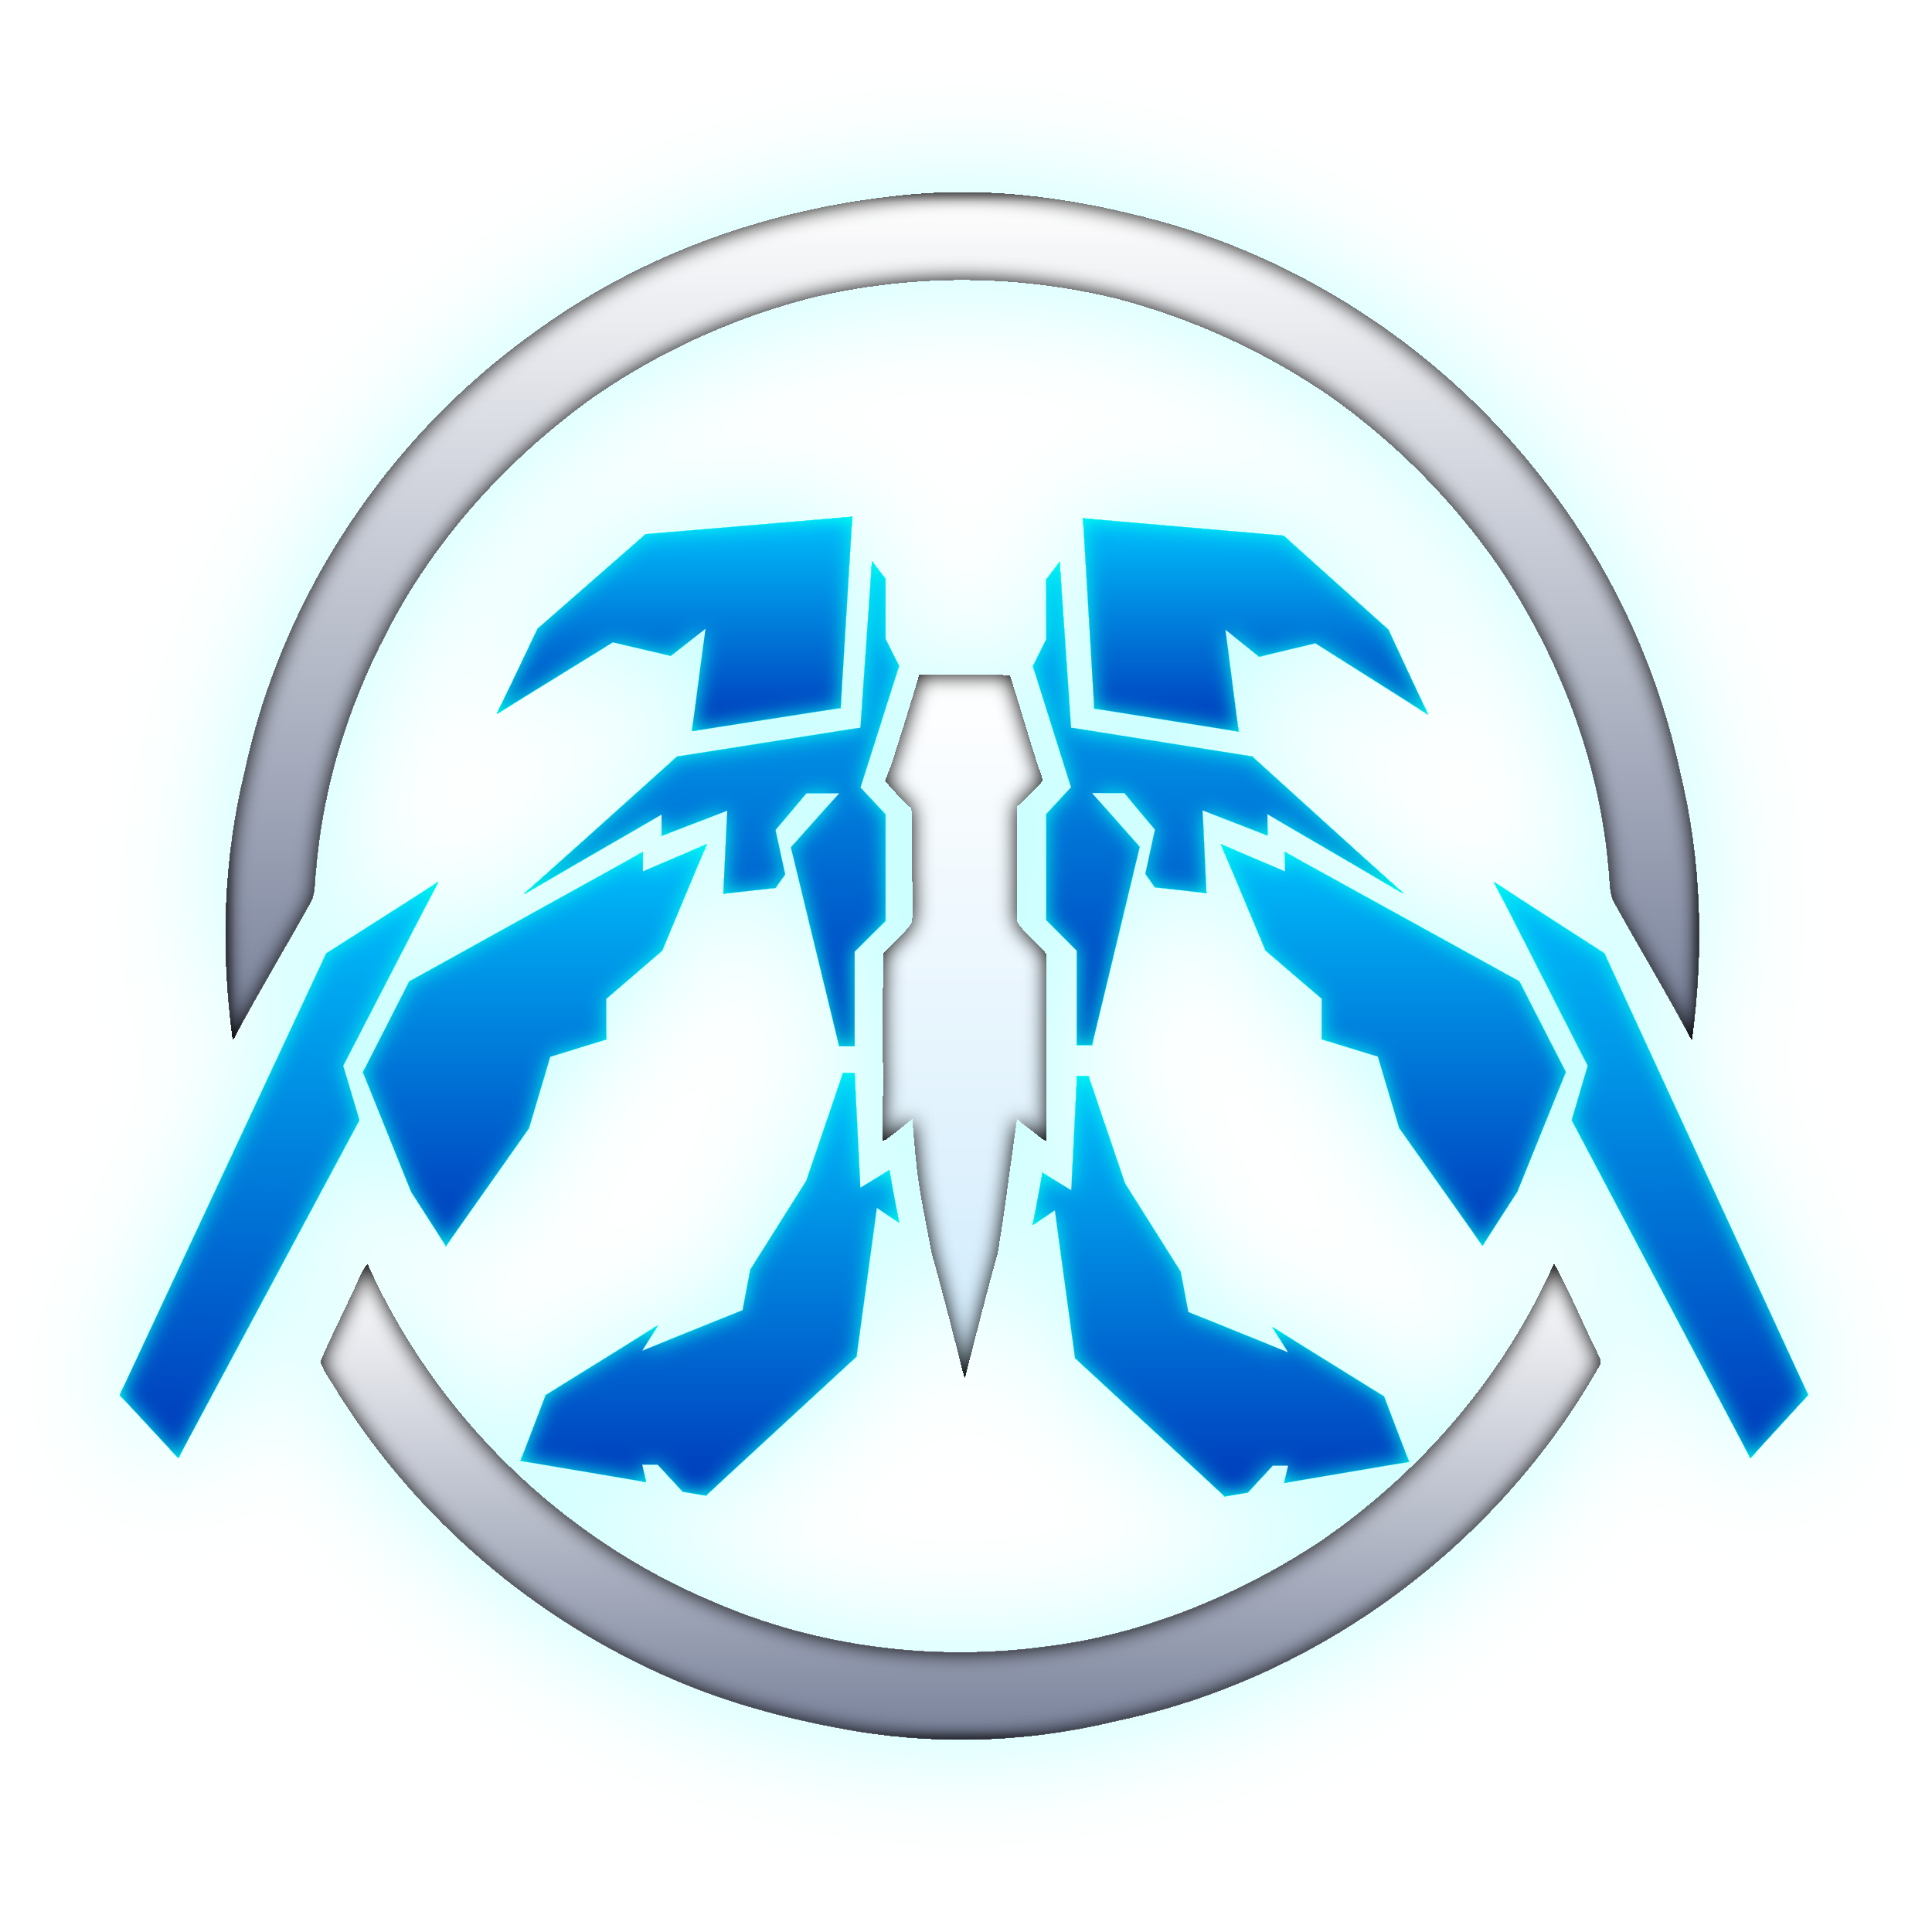
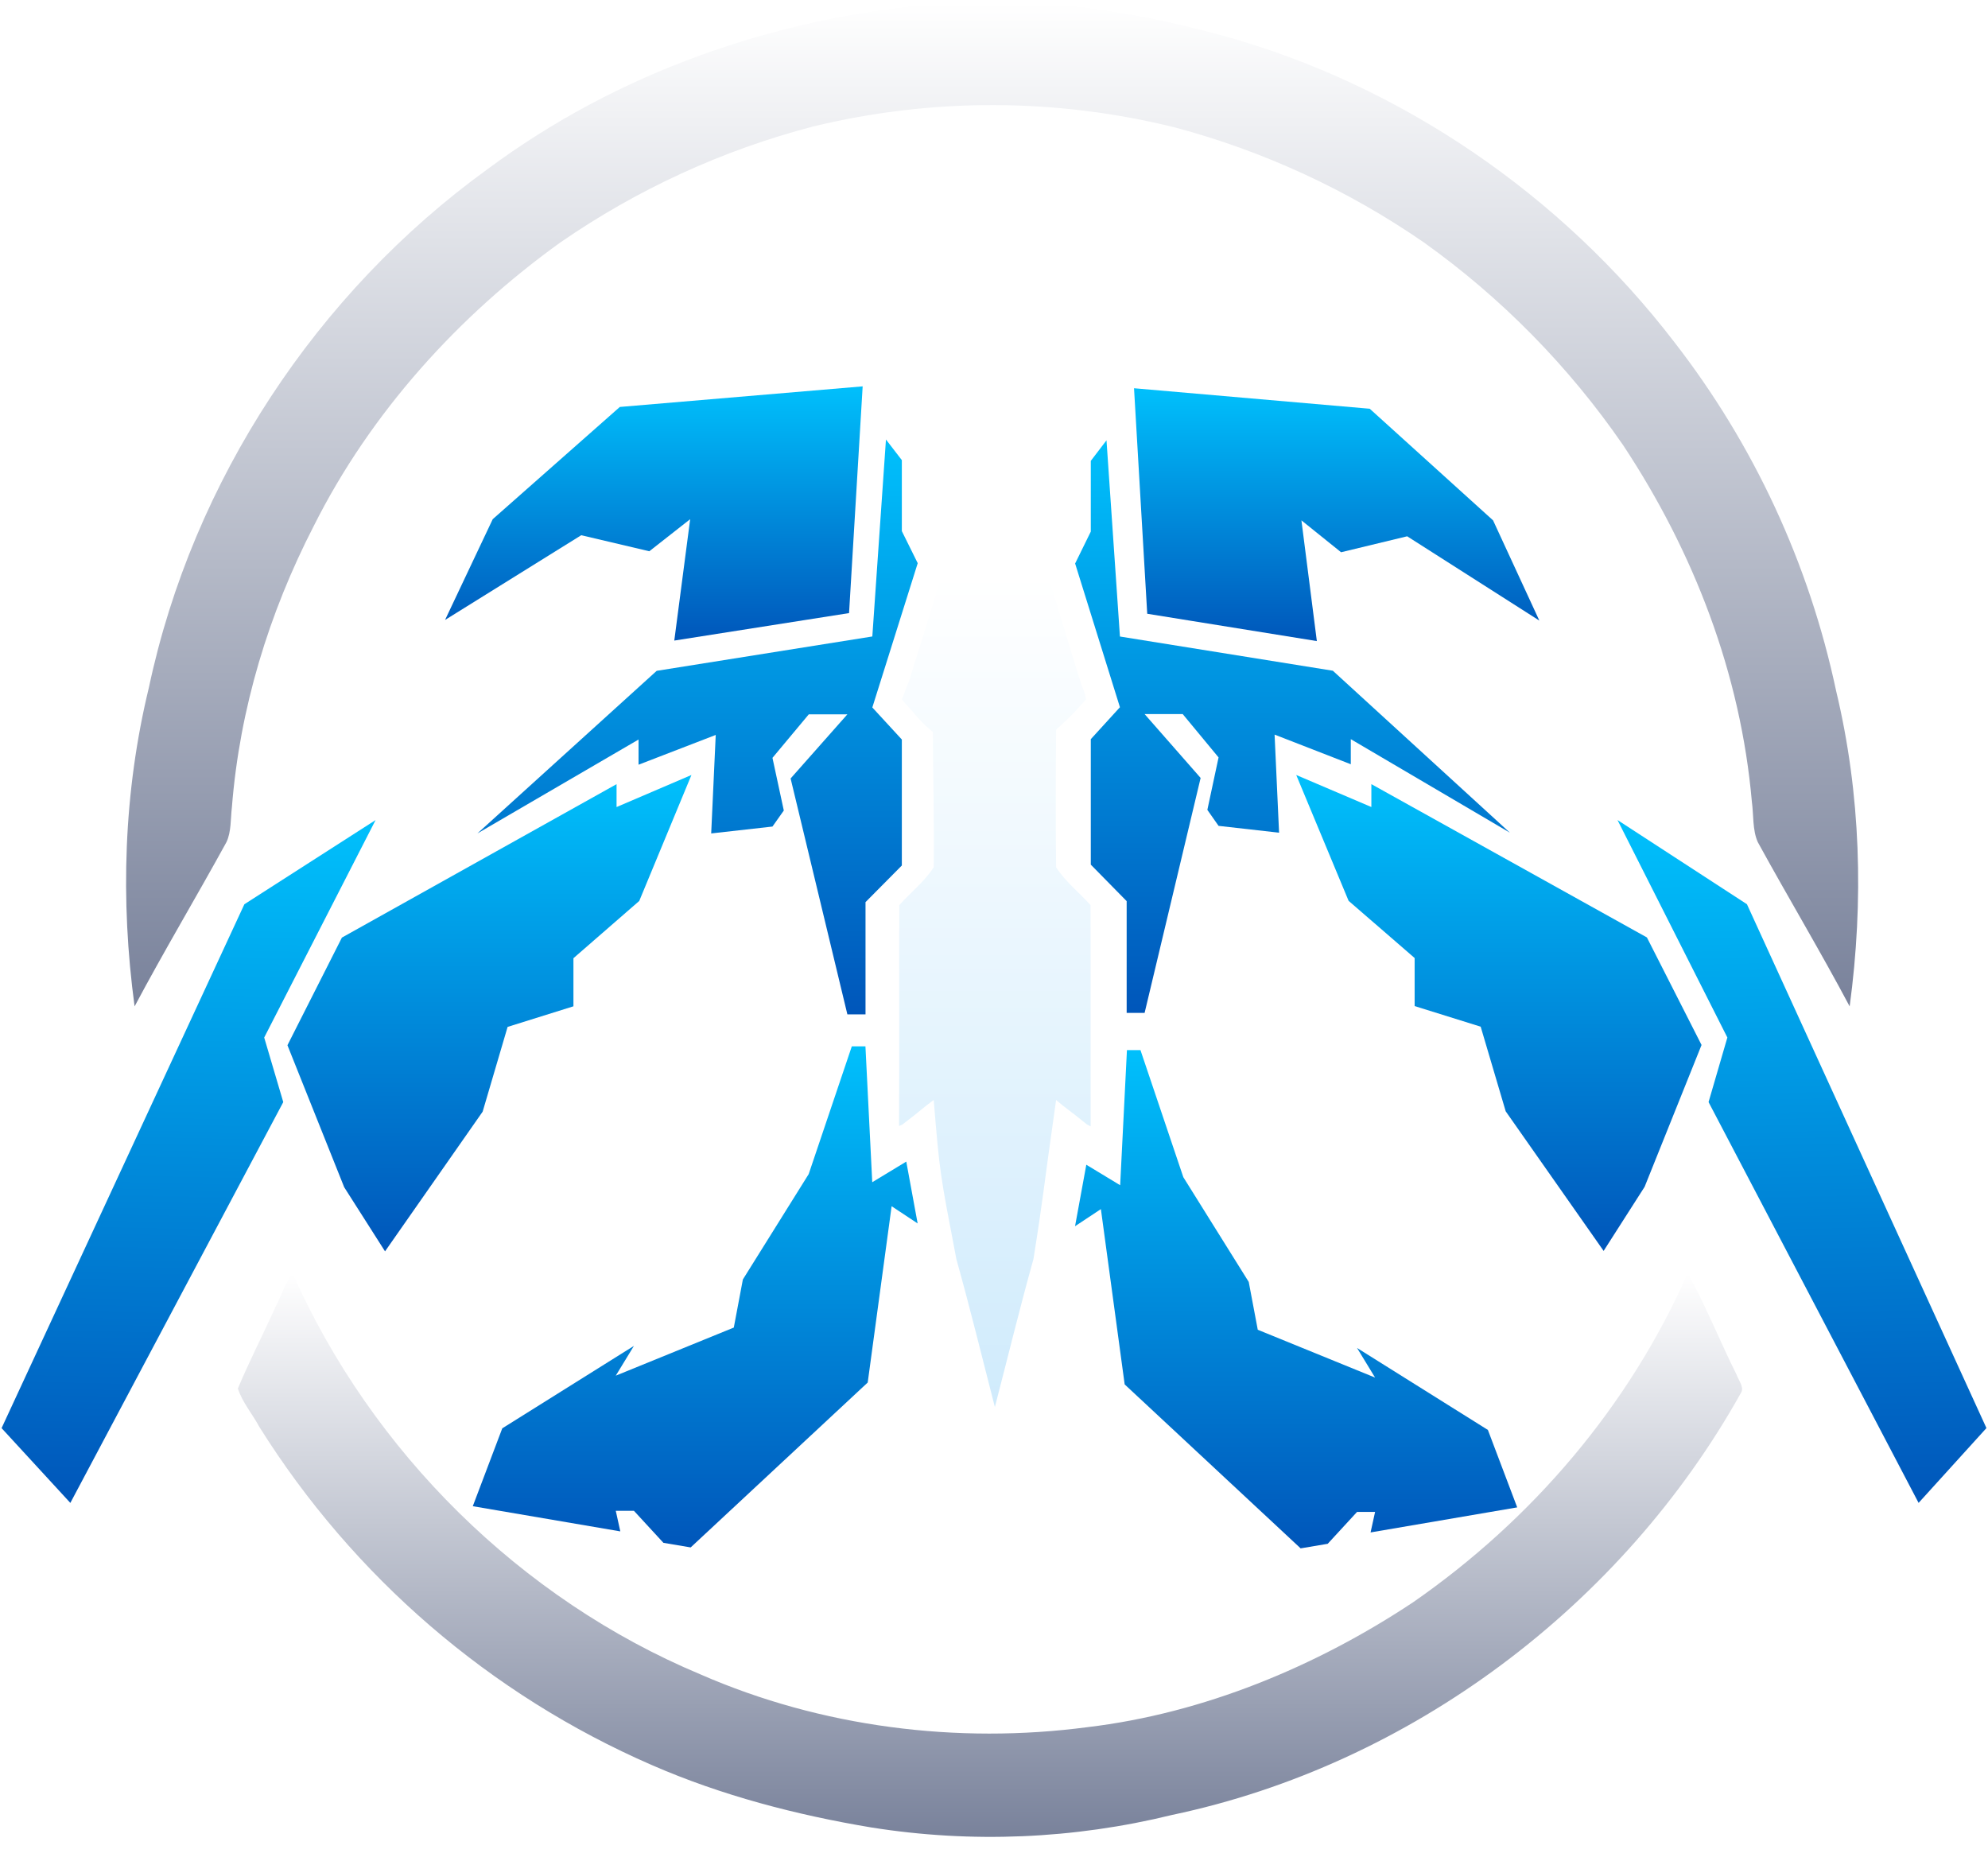
- <svg xmlns="http://www.w3.org/2000/svg" width="55" height="55" viewBox="0 0 261 242" fill="none">
-   <g filter="url(#filter0_d_65_334)">
-     <g filter="url(#filter1_i_65_334)">
-       <path d="M123.526 16.768C134.765 15.822 145.69 17.463 156.514 20.379C176.957 25.978 195.443 38.53 208.386 55.264C217.528 66.926 223.89 80.514 226.99 94.998C229.837 106.775 230.178 118.943 228.544 130.925C225.166 124.622 221.455 118.486 217.992 112.226C217.37 110.862 217.515 109.115 217.31 107.642C216.024 93.012 210.637 79.183 202.516 67.015C196.283 58.041 188.528 50.224 179.601 43.916C170.919 37.975 161.285 33.559 151.114 30.859C137.418 27.473 123.108 27.431 109.393 30.737C99.04 33.418 89.233 37.878 80.412 43.917C68.685 52.259 58.58 63.329 52.066 76.198C46.885 86.162 43.545 97.025 42.65 108.231C42.491 109.512 42.591 111.047 42.02 112.227C38.558 118.484 34.847 124.62 31.468 130.926C29.814 118.815 30.195 106.511 33.111 94.615C38.154 71.039 52.428 49.638 72.006 35.598C87.025 24.535 104.993 18.357 123.526 16.768Z" fill="url(#paint0_linear_65_334)" />
-       <path d="M49.631 161.341C58.749 181.699 75.869 198.447 96.497 206.998C110.367 213.005 126.009 214.964 140.968 213.005C154.261 211.439 167.243 206.112 178.378 198.782C192.036 189.392 203.192 176.478 209.941 161.302C212.019 165.014 213.617 169.032 215.538 172.831C215.733 173.42 216.409 174.237 216.107 174.843C202.443 199.159 178.061 217.293 150.687 223.001C139.378 225.751 127.636 226.237 116.139 224.43C107.527 223.007 98.929 220.793 90.901 217.319C72.327 209.314 56.607 195.891 45.801 178.81C45.029 177.371 43.829 175.988 43.339 174.436C44.651 171.329 46.218 168.313 47.62 165.243C48.292 163.959 48.736 162.476 49.631 161.341Z" fill="url(#paint1_linear_65_334)" />
-       <path d="M136.385 81.755C132.335 81.654 128.279 81.748 124.229 81.715C122.983 85.889 121.762 89.787 120.44 93.939C120.117 94.614 120.117 94.783 119.632 95.966C120.602 97.149 120.395 96.754 121.41 97.993C122.218 98.838 122.218 98.838 123.188 99.683C123.227 104.899 123.356 109.869 123.292 115.084C122.249 116.702 120.622 117.967 119.339 119.396C119.3 127.782 119.361 136.164 119.309 144.55L119.698 144.375C122.057 142.598 121.895 142.598 123.292 141.584C123.996 150.032 123.996 149.863 125.897 159.71C127.473 165.291 128.863 170.936 130.32 176.55C131.795 170.943 133.172 165.294 134.751 159.716C135.957 152.229 135.795 152.398 137.357 141.584C138.543 142.598 138.705 142.598 140.894 144.362L141.326 144.589C141.311 136.187 141.339 127.791 141.311 119.392C140.027 117.961 138.4 116.702 137.357 115.087C137.293 109.864 137.319 104.635 137.357 99.415C139.513 97.487 139.836 96.98 140.806 95.966C140.645 95.121 140.483 94.783 140.321 94.445C140.104 93.769 140.215 94.107 140.16 93.939C138.802 89.8 137.719 85.882 136.385 81.755Z" fill="url(#paint2_linear_65_334)" />
-     </g>
-     <g filter="url(#filter2_i_65_334)">
-       <path d="M216.74 119.291L201.867 109.705L214.491 134.471L212.332 141.823L236.467 187.466L244.262 178.948L216.74 119.291Z" fill="url(#paint3_linear_65_334)" />
-       <path d="M44.08 119.294L59.157 109.708L46.36 134.474L48.549 141.826L24.083 187.469L16.181 178.951L44.08 119.294Z" fill="url(#paint4_linear_65_334)" />
-       <path d="M49.031 135.349L55.29 123.091L86.847 105.617V108.225L95.454 104.574L89.456 118.918L81.892 125.438V130.915L74.329 133.262L71.46 142.912L60.245 158.821L55.551 151.519L49.031 135.349Z" fill="url(#paint5_linear_65_334)" />
-       <path d="M211.525 135.32L205.246 123.073L173.585 105.616V108.222L164.95 104.574L170.968 118.905L178.556 125.419V130.89L186.145 133.235L189.023 142.876L200.274 158.77L204.984 151.475L211.525 135.32Z" fill="url(#paint6_linear_65_334)" />
-       <path d="M91.463 92.713L70.859 111.23L89.376 100.537V103.406L98.243 100.016L97.722 111.23L104.763 110.448L106.068 108.622L104.763 102.624L108.936 97.669H113.37L106.85 104.971L113.37 131.834H115.456V119.055L119.629 114.882V100.537L116.239 96.886L121.455 80.456L119.629 76.804V68.719L117.804 66.372L116.239 88.801L91.463 92.713Z" fill="url(#paint7_linear_65_334)" />
-       <path d="M169.158 92.701L189.504 111.146L171.219 100.495V103.352L162.462 99.975L162.977 111.146L156.024 110.366L154.736 108.548L156.024 102.573L151.903 97.637H147.525L153.964 104.911L147.525 131.669H145.465V118.939L141.344 114.783V100.495L144.692 96.858L139.542 80.492L141.344 76.855V68.801L143.147 66.463L144.692 88.805L169.158 92.701Z" fill="url(#paint8_linear_65_334)" />
-       <path d="M113.563 86.137L93.481 89.267L95.306 75.444L90.612 79.095L82.788 77.27L67.14 86.919L72.617 75.444L87.222 62.665L115.128 60.317L113.563 86.137Z" fill="url(#paint9_linear_65_334)" />
-       <path d="M147.83 86.213L167.321 89.326L165.549 75.578L170.105 79.21L177.699 77.394L192.886 86.991L187.571 75.578L173.396 62.868L146.311 60.534L147.83 86.213Z" fill="url(#paint10_linear_65_334)" />
-       <path d="M115.446 135.475H113.882L108.926 150.026L101.363 162.023L100.32 167.5L86.758 172.976L88.844 169.586L73.718 178.975L70.327 187.842L87.279 190.711L86.758 188.364H88.844L92.235 192.015L95.364 192.537L115.707 173.759L118.455 153.682L121.445 155.643L120.141 148.601L116.229 150.948L115.446 135.475Z" fill="url(#paint11_linear_65_334)" />
-       <path d="M145.497 135.907H147.053L151.978 150.375L159.496 162.304L160.533 167.749L174.013 173.195L171.939 169.824L186.974 179.16L190.344 187.976L173.494 190.829L174.013 188.495H171.939L168.569 192.126L165.458 192.644L145.238 173.973L142.507 154.01L139.535 155.96L140.831 148.958L144.72 151.292L145.497 135.907Z" fill="url(#paint12_linear_65_334)" />
-     </g>
-   </g>
+ <svg xmlns="http://www.w3.org/2000/svg" width="78" height="73" viewBox="0 0 78 73" fill="none">
+   <path d="M36.714 0.154C40.551 -0.172 44.281 0.394 47.977 1.398C54.957 3.327 61.269 7.651 65.689 13.416C68.81 17.433 70.982 22.115 72.041 27.104C73.013 31.161 73.129 35.353 72.572 39.481C71.418 37.309 70.151 35.196 68.969 33.039C68.756 32.569 68.806 31.967 68.736 31.46C68.296 26.42 66.457 21.656 63.684 17.464C61.556 14.373 58.908 11.68 55.86 9.506C52.896 7.46 49.606 5.939 46.133 5.008C41.457 3.842 36.571 3.828 31.888 4.966C28.353 5.89 25.005 7.426 21.992 9.507C17.988 12.381 14.538 16.194 12.314 20.628C10.545 24.06 9.404 27.802 9.099 31.663C9.045 32.104 9.079 32.633 8.884 33.039C7.702 35.195 6.435 37.309 5.281 39.481C4.716 35.309 4.846 31.07 5.842 26.972C7.564 18.85 12.437 11.478 19.122 6.641C24.25 2.83 30.386 0.701 36.714 0.154Z" fill="url(#paint0_linear_237_1081)" />
+   <path d="M11.482 49.959C14.596 56.972 20.441 62.742 27.485 65.688C32.22 67.757 37.561 68.432 42.669 67.757C47.208 67.218 51.64 65.383 55.443 62.858C60.106 59.623 63.915 55.174 66.219 49.946C66.929 51.225 67.475 52.609 68.13 53.917C68.197 54.12 68.428 54.402 68.325 54.611C63.659 62.987 55.334 69.235 45.987 71.201C42.126 72.148 38.117 72.316 34.191 71.693C31.251 71.203 28.315 70.44 25.574 69.244C19.232 66.486 13.864 61.862 10.175 55.977C9.911 55.481 9.501 55.005 9.334 54.47C9.782 53.4 10.317 52.361 10.796 51.303C11.025 50.861 11.177 50.35 11.482 49.959Z" fill="url(#paint1_linear_237_1081)" />
+   <path d="M41.105 22.542C39.722 22.507 38.337 22.54 36.954 22.528C36.529 23.966 36.112 25.309 35.66 26.739C35.55 26.972 35.55 27.03 35.385 27.438C35.716 27.845 35.645 27.709 35.992 28.136C36.268 28.427 36.268 28.427 36.599 28.718C36.612 30.515 36.656 32.227 36.634 34.024C36.278 34.581 35.722 35.017 35.284 35.509C35.271 38.398 35.292 41.286 35.274 44.175L35.407 44.115C36.212 43.502 36.157 43.502 36.634 43.153C36.875 46.063 36.875 46.005 37.524 49.397C38.062 51.32 38.536 53.265 39.034 55.199C39.538 53.267 40.008 51.321 40.547 49.399C40.959 46.82 40.904 46.878 41.437 43.153C41.842 43.502 41.897 43.502 42.644 44.11L42.792 44.188C42.787 41.294 42.796 38.401 42.787 35.508C42.348 35.015 41.793 34.581 41.437 34.025C41.415 32.226 41.424 30.424 41.437 28.626C42.173 27.962 42.283 27.787 42.614 27.438C42.559 27.147 42.504 27.03 42.449 26.914C42.375 26.681 42.413 26.797 42.394 26.739C41.93 25.314 41.56 23.964 41.105 22.542Z" fill="url(#paint2_linear_237_1081)" />
+   <path d="M68.542 35.473L63.463 32.17L67.774 40.702L67.036 43.235L75.277 58.959L77.939 56.024L68.542 35.473Z" fill="url(#paint3_linear_237_1081)" />
+   <path d="M9.588 35.474L14.736 32.172L10.366 40.703L11.114 43.236L2.76 58.96L0.062 56.026L9.588 35.474Z" fill="url(#paint4_linear_237_1081)" />
+   <path d="M11.278 41.005L13.415 36.782L24.191 30.763V31.661L27.129 30.403L25.081 35.345L22.499 37.591V39.478L19.916 40.286L18.937 43.611L15.107 49.091L13.505 46.576L11.278 41.005Z" fill="url(#paint5_linear_237_1081)" />
+   <path d="M66.761 40.995L64.617 36.776L53.806 30.762V31.66L50.858 30.403L52.913 35.34L55.504 37.584V39.469L58.095 40.277L59.077 43.598L62.919 49.074L64.527 46.56L66.761 40.995Z" fill="url(#paint6_linear_237_1081)" />
+   <path d="M25.766 26.317L18.731 32.696L25.054 29.012V30L28.082 28.832L27.904 32.696L30.308 32.426L30.753 31.797L30.308 29.731L31.733 28.024H33.247L31.02 30.54L33.247 39.794H33.959V35.391L35.384 33.954V29.012L34.226 27.754L36.007 22.094L35.384 20.836V18.051L34.761 17.242L34.226 24.969L25.766 26.317Z" fill="url(#paint7_linear_237_1081)" />
+   <path d="M52.295 26.313L59.242 32.667L52.999 28.998V29.982L50.009 28.819L50.185 32.667L47.811 32.399L47.371 31.772L47.811 29.714L46.404 28.014H44.909L47.107 30.519L44.909 39.737H44.205V35.352L42.798 33.92V28.998L43.941 27.745L42.183 22.107L42.798 20.854V18.08L43.414 17.274L43.941 24.971L52.295 26.313Z" fill="url(#paint8_linear_237_1081)" />
+   <path d="M33.313 24.052L26.456 25.13L27.079 20.368L25.476 21.626L22.805 20.997L17.462 24.321L19.332 20.368L24.319 15.965L33.847 15.157L33.313 24.052Z" fill="url(#paint9_linear_237_1081)" />
+   <path d="M45.012 24.078L51.667 25.15L51.062 20.414L52.618 21.665L55.211 21.039L60.397 24.346L58.581 20.414L53.742 16.035L44.494 15.231L45.012 24.078Z" fill="url(#paint10_linear_237_1081)" />
+   <path d="M33.956 41.049H33.421L31.729 46.061L29.147 50.194L28.791 52.081L24.16 53.968L24.872 52.8L19.707 56.034L18.55 59.089L24.338 60.077L24.16 59.269H24.872L26.03 60.526L27.099 60.706L34.045 54.237L34.983 47.321L36.004 47.996L35.558 45.57L34.223 46.379L33.956 41.049Z" fill="url(#paint11_linear_237_1081)" />
+   <path d="M44.216 41.197H44.747L46.428 46.181L48.995 50.291L49.349 52.167L53.952 54.043L53.244 52.881L58.378 56.097L59.528 59.135L53.775 60.118L53.952 59.314H53.244L52.093 60.564L51.031 60.743L44.127 54.311L43.194 47.434L42.18 48.105L42.622 45.693L43.95 46.497L44.216 41.197Z" fill="url(#paint12_linear_237_1081)" />
  <defs>
-     <filter id="filter0_d_65_334" x="0.407" y="0.726" width="259.63" height="240.548" filterUnits="userSpaceOnUse" color-interpolation-filters="sRGB">
-       <feFlood flood-opacity="0" result="BackgroundImageFix" />
-       <feColorMatrix in="SourceAlpha" type="matrix" values="0 0 0 0 0 0 0 0 0 0 0 0 0 0 0 0 0 0 127 0" result="hardAlpha" />
-       <feOffset />
-       <feGaussianBlur stdDeviation="7.887" />
-       <feComposite in2="hardAlpha" operator="out" />
-       <feColorMatrix type="matrix" values="0 0 0 0 0 0 0 0 0 1 0 0 0 0 1 0 0 0 0.25 0" />
-       <feBlend mode="normal" in2="BackgroundImageFix" result="effect1_dropShadow_65_334" />
-       <feBlend mode="normal" in="SourceGraphic" in2="effect1_dropShadow_65_334" result="shape" />
-     </filter>
-     <filter id="filter1_i_65_334" x="30.491" y="16.5" width="199.032" height="209" filterUnits="userSpaceOnUse" color-interpolation-filters="sRGB">
-       <feFlood flood-opacity="0" result="BackgroundImageFix" />
-       <feBlend mode="normal" in="SourceGraphic" in2="BackgroundImageFix" result="shape" />
-       <feColorMatrix in="SourceAlpha" type="matrix" values="0 0 0 0 0 0 0 0 0 0 0 0 0 0 0 0 0 0 127 0" result="hardAlpha" />
-       <feOffset />
-       <feGaussianBlur stdDeviation="1.38" />
-       <feComposite in2="hardAlpha" operator="arithmetic" k2="-1" k3="1" />
-       <feColorMatrix type="matrix" values="0 0 0 0 0 0 0 0 0 0 0 0 0 0 0 0 0 0 1 0" />
-       <feBlend mode="normal" in2="shape" result="effect1_innerShadow_65_334" />
-     </filter>
-     <filter id="filter2_i_65_334" x="16.181" y="60.317" width="228.082" height="132.327" filterUnits="userSpaceOnUse" color-interpolation-filters="sRGB">
-       <feFlood flood-opacity="0" result="BackgroundImageFix" />
-       <feBlend mode="normal" in="SourceGraphic" in2="BackgroundImageFix" result="shape" />
-       <feColorMatrix in="SourceAlpha" type="matrix" values="0 0 0 0 0 0 0 0 0 0 0 0 0 0 0 0 0 0 127 0" result="hardAlpha" />
-       <feOffset />
-       <feGaussianBlur stdDeviation="1.375" />
-       <feComposite in2="hardAlpha" operator="arithmetic" k2="-1" k3="1" />
-       <feColorMatrix type="matrix" values="0 0 0 0 0 0 0 0 0 1 0 0 0 0 0.94 0 0 0 1 0" />
-       <feBlend mode="normal" in2="shape" result="effect1_innerShadow_65_334" />
-     </filter>
-     <linearGradient id="paint0_linear_65_334" x1="130.007" y1="16.5" x2="130.007" y2="130.926" gradientUnits="userSpaceOnUse">
+     <linearGradient id="paint0_linear_237_1081" x1="38.926" y1="0.062" x2="38.926" y2="39.481" gradientUnits="userSpaceOnUse">
      <stop stop-color="white" />
      <stop offset="1" stop-color="#79829B" />
    </linearGradient>
-     <linearGradient id="paint1_linear_65_334" x1="129.761" y1="161.302" x2="129.761" y2="225.5" gradientUnits="userSpaceOnUse">
+     <linearGradient id="paint1_linear_237_1081" x1="38.842" y1="49.946" x2="38.842" y2="72.062" gradientUnits="userSpaceOnUse">
      <stop stop-color="white" />
      <stop offset="1" stop-color="#79829B" />
    </linearGradient>
-     <linearGradient id="paint2_linear_65_334" x1="130.318" y1="81.707" x2="130.318" y2="176.55" gradientUnits="userSpaceOnUse">
+     <linearGradient id="paint2_linear_237_1081" x1="39.033" y1="22.525" x2="39.033" y2="55.199" gradientUnits="userSpaceOnUse">
      <stop stop-color="white" />
      <stop offset="1" stop-color="#D0EBFC" />
    </linearGradient>
-     <linearGradient id="paint3_linear_65_334" x1="222.316" y1="109.256" x2="224.038" y2="187.739" gradientUnits="userSpaceOnUse">
+     <linearGradient id="paint3_linear_237_1081" x1="70.445" y1="32.016" x2="71.044" y2="59.053" gradientUnits="userSpaceOnUse">
      <stop stop-color="#00C0FC" />
-       <stop offset="1" stop-color="#0039BA" />
+       <stop offset="1" stop-color="#0056BA" />
    </linearGradient>
-     <linearGradient id="paint4_linear_65_334" x1="38.428" y1="109.259" x2="36.729" y2="187.743" gradientUnits="userSpaceOnUse">
+     <linearGradient id="paint4_linear_237_1081" x1="7.658" y1="32.017" x2="7.068" y2="59.054" gradientUnits="userSpaceOnUse">
      <stop stop-color="#00C0FC" />
-       <stop offset="1" stop-color="#0039BA" />
+       <stop offset="1" stop-color="#0056BA" />
    </linearGradient>
-     <linearGradient id="paint5_linear_65_334" x1="72.242" y1="104.574" x2="72.242" y2="158.821" gradientUnits="userSpaceOnUse">
+     <linearGradient id="paint5_linear_237_1081" x1="19.204" y1="30.403" x2="19.204" y2="49.091" gradientUnits="userSpaceOnUse">
      <stop stop-color="#00C0FC" />
-       <stop offset="1" stop-color="#0039BA" />
+       <stop offset="1" stop-color="#0056BA" />
    </linearGradient>
-     <linearGradient id="paint6_linear_65_334" x1="188.238" y1="104.574" x2="188.238" y2="158.77" gradientUnits="userSpaceOnUse">
+     <linearGradient id="paint6_linear_237_1081" x1="58.809" y1="30.403" x2="58.809" y2="49.074" gradientUnits="userSpaceOnUse">
      <stop stop-color="#00C0FC" />
-       <stop offset="1" stop-color="#0039BA" />
+       <stop offset="1" stop-color="#0056BA" />
    </linearGradient>
-     <linearGradient id="paint7_linear_65_334" x1="96.157" y1="66.372" x2="96.157" y2="131.834" gradientUnits="userSpaceOnUse">
+     <linearGradient id="paint7_linear_237_1081" x1="27.369" y1="17.242" x2="27.369" y2="39.794" gradientUnits="userSpaceOnUse">
      <stop stop-color="#00C0FC" />
-       <stop offset="1" stop-color="#0039BA" />
+       <stop offset="1" stop-color="#0056BA" />
    </linearGradient>
-     <linearGradient id="paint8_linear_65_334" x1="164.523" y1="66.463" x2="164.523" y2="131.669" gradientUnits="userSpaceOnUse">
+     <linearGradient id="paint8_linear_237_1081" x1="50.712" y1="17.274" x2="50.712" y2="39.737" gradientUnits="userSpaceOnUse">
      <stop stop-color="#00C0FC" />
-       <stop offset="1" stop-color="#0039BA" />
+       <stop offset="1" stop-color="#0056BA" />
    </linearGradient>
-     <linearGradient id="paint9_linear_65_334" x1="91.134" y1="60.317" x2="91.134" y2="89.267" gradientUnits="userSpaceOnUse">
+     <linearGradient id="paint9_linear_237_1081" x1="25.655" y1="15.157" x2="25.655" y2="25.13" gradientUnits="userSpaceOnUse">
      <stop stop-color="#00C0FC" />
-       <stop offset="1" stop-color="#0039BA" />
+       <stop offset="1" stop-color="#0056BA" />
    </linearGradient>
-     <linearGradient id="paint10_linear_65_334" x1="169.599" y1="60.534" x2="169.599" y2="89.326" gradientUnits="userSpaceOnUse">
+     <linearGradient id="paint10_linear_237_1081" x1="52.445" y1="15.231" x2="52.445" y2="25.15" gradientUnits="userSpaceOnUse">
      <stop stop-color="#00C0FC" />
-       <stop offset="1" stop-color="#0039BA" />
+       <stop offset="1" stop-color="#0056BA" />
    </linearGradient>
-     <linearGradient id="paint11_linear_65_334" x1="95.886" y1="135.475" x2="95.886" y2="192.537" gradientUnits="userSpaceOnUse">
+     <linearGradient id="paint11_linear_237_1081" x1="27.277" y1="41.049" x2="27.277" y2="60.706" gradientUnits="userSpaceOnUse">
      <stop stop-color="#00C0FC" />
-       <stop offset="1" stop-color="#0039BA" />
+       <stop offset="1" stop-color="#0056BA" />
    </linearGradient>
-     <linearGradient id="paint12_linear_65_334" x1="164.94" y1="135.907" x2="164.94" y2="192.644" gradientUnits="userSpaceOnUse">
+     <linearGradient id="paint12_linear_237_1081" x1="50.854" y1="41.197" x2="50.854" y2="60.743" gradientUnits="userSpaceOnUse">
      <stop stop-color="#00C0FC" />
-       <stop offset="1" stop-color="#0039BA" />
+       <stop offset="1" stop-color="#0056BA" />
    </linearGradient>
  </defs>
</svg>
